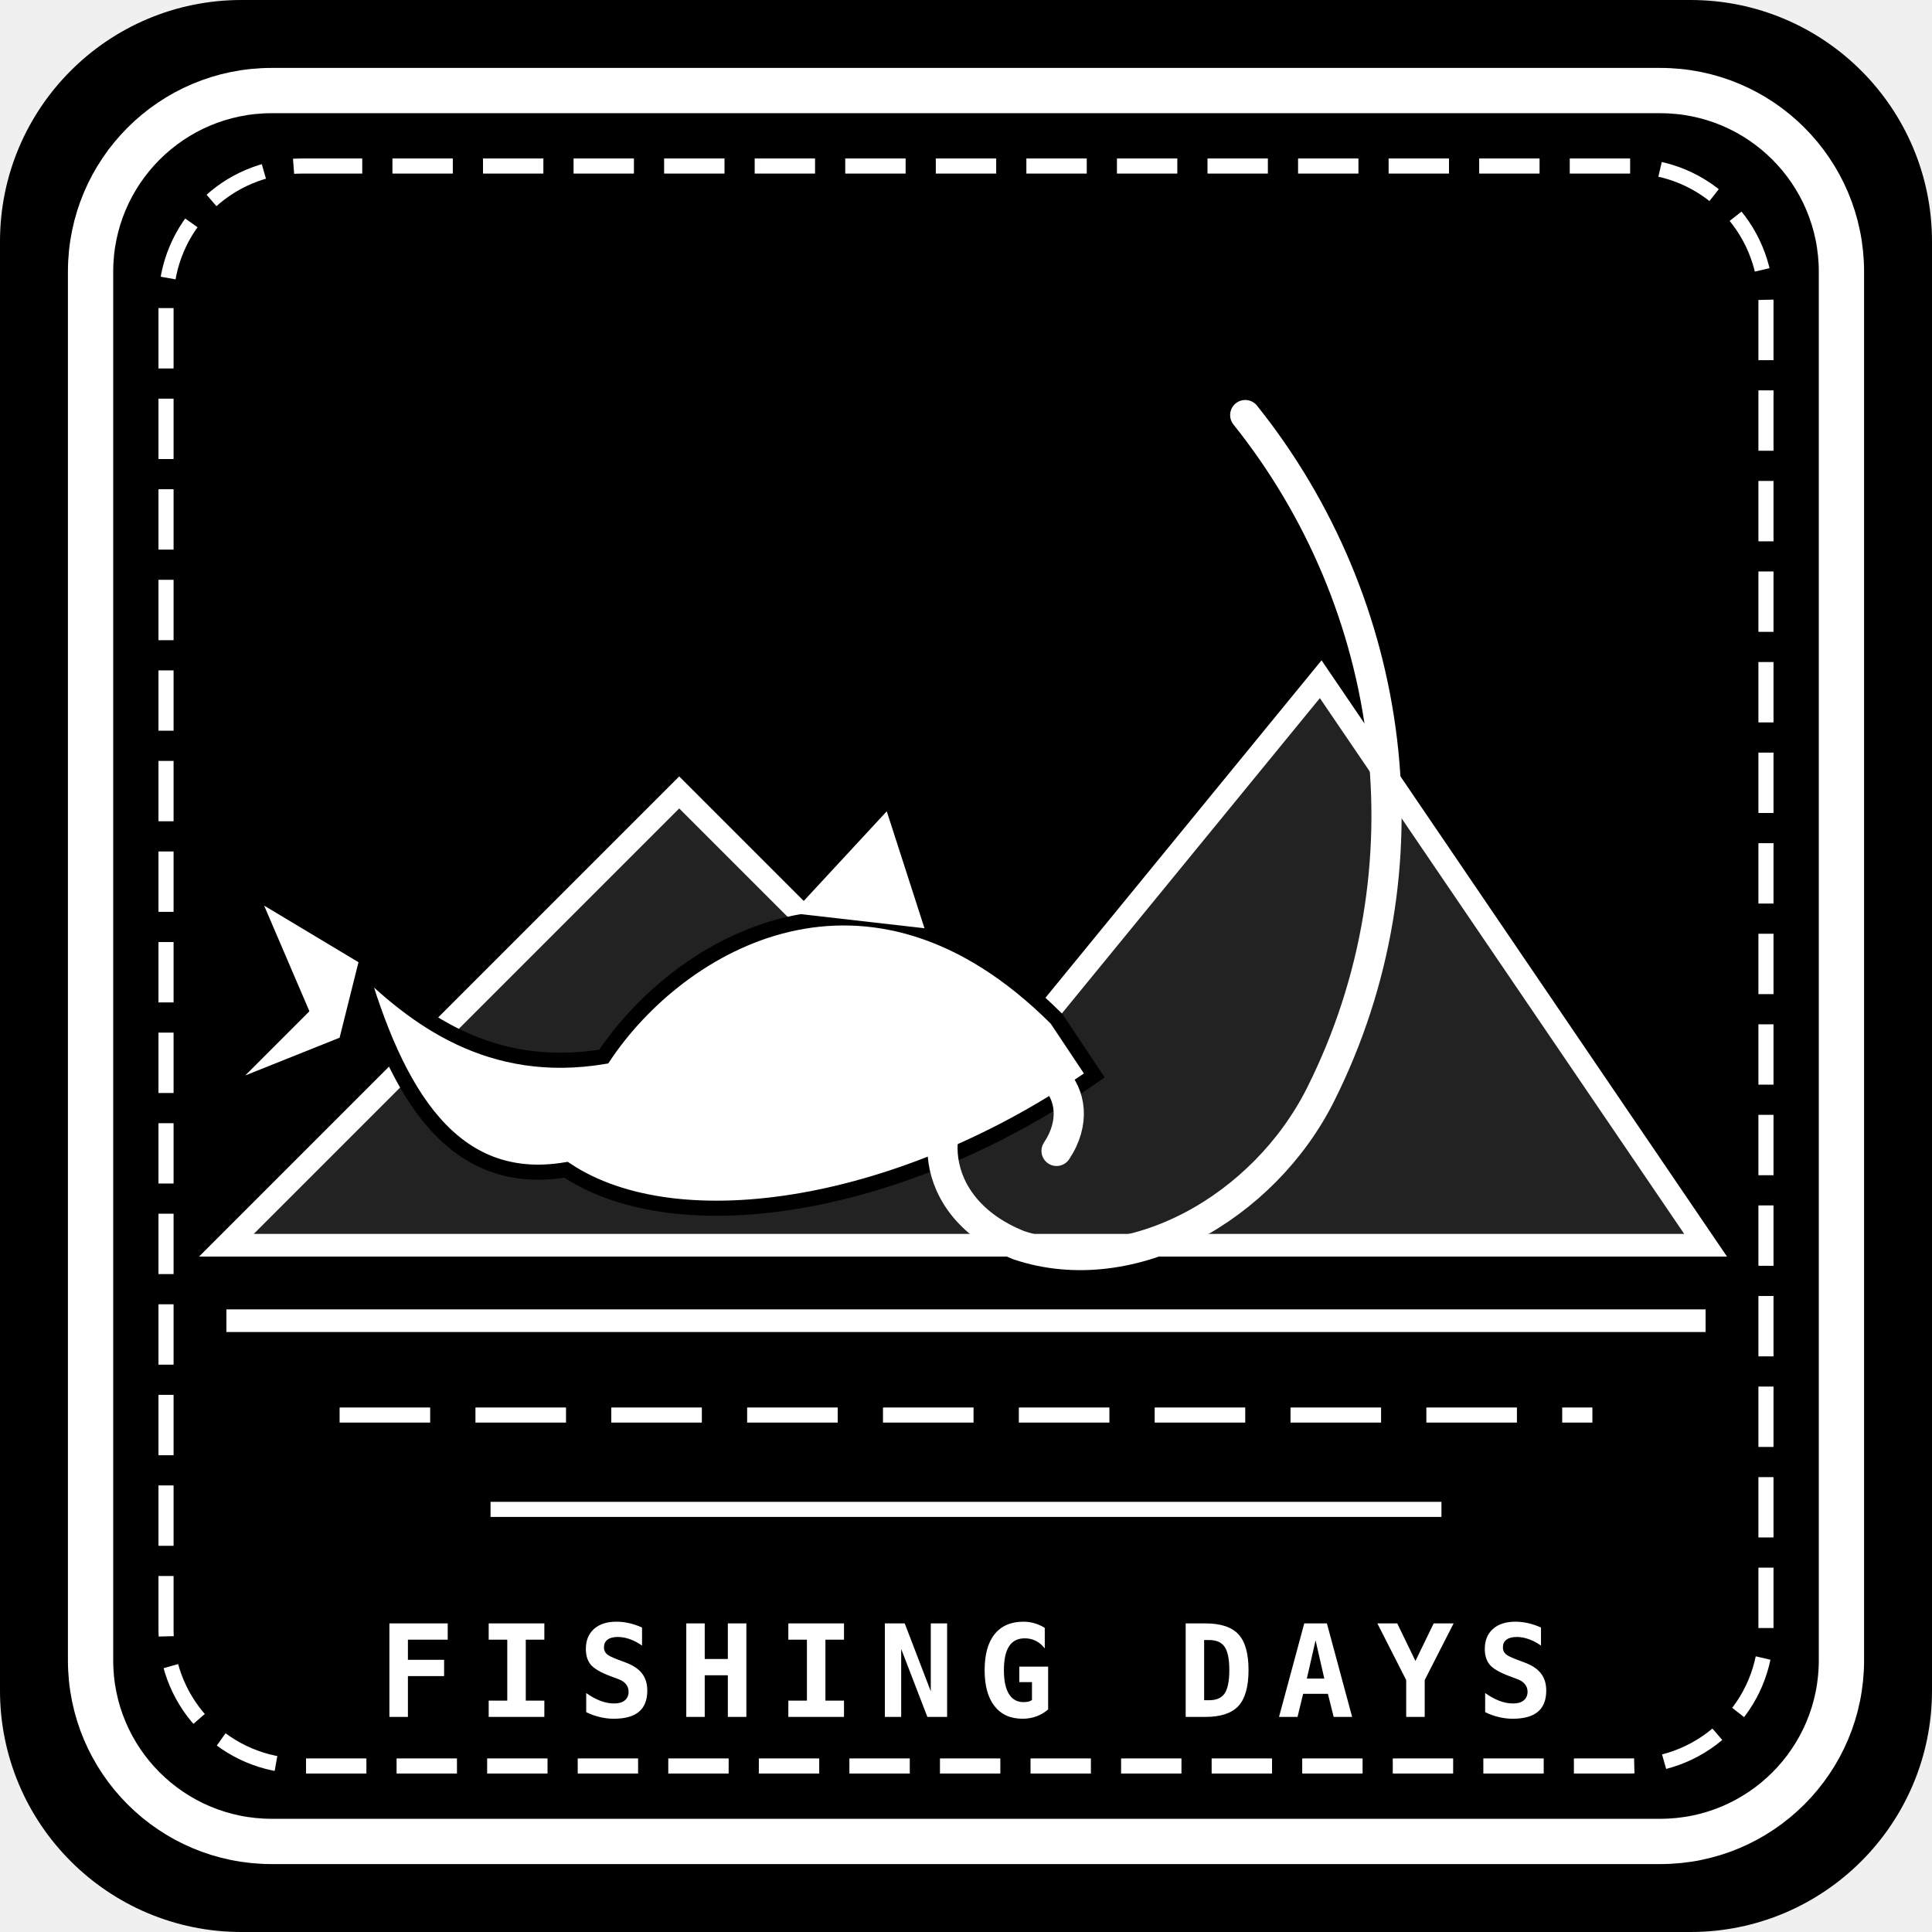
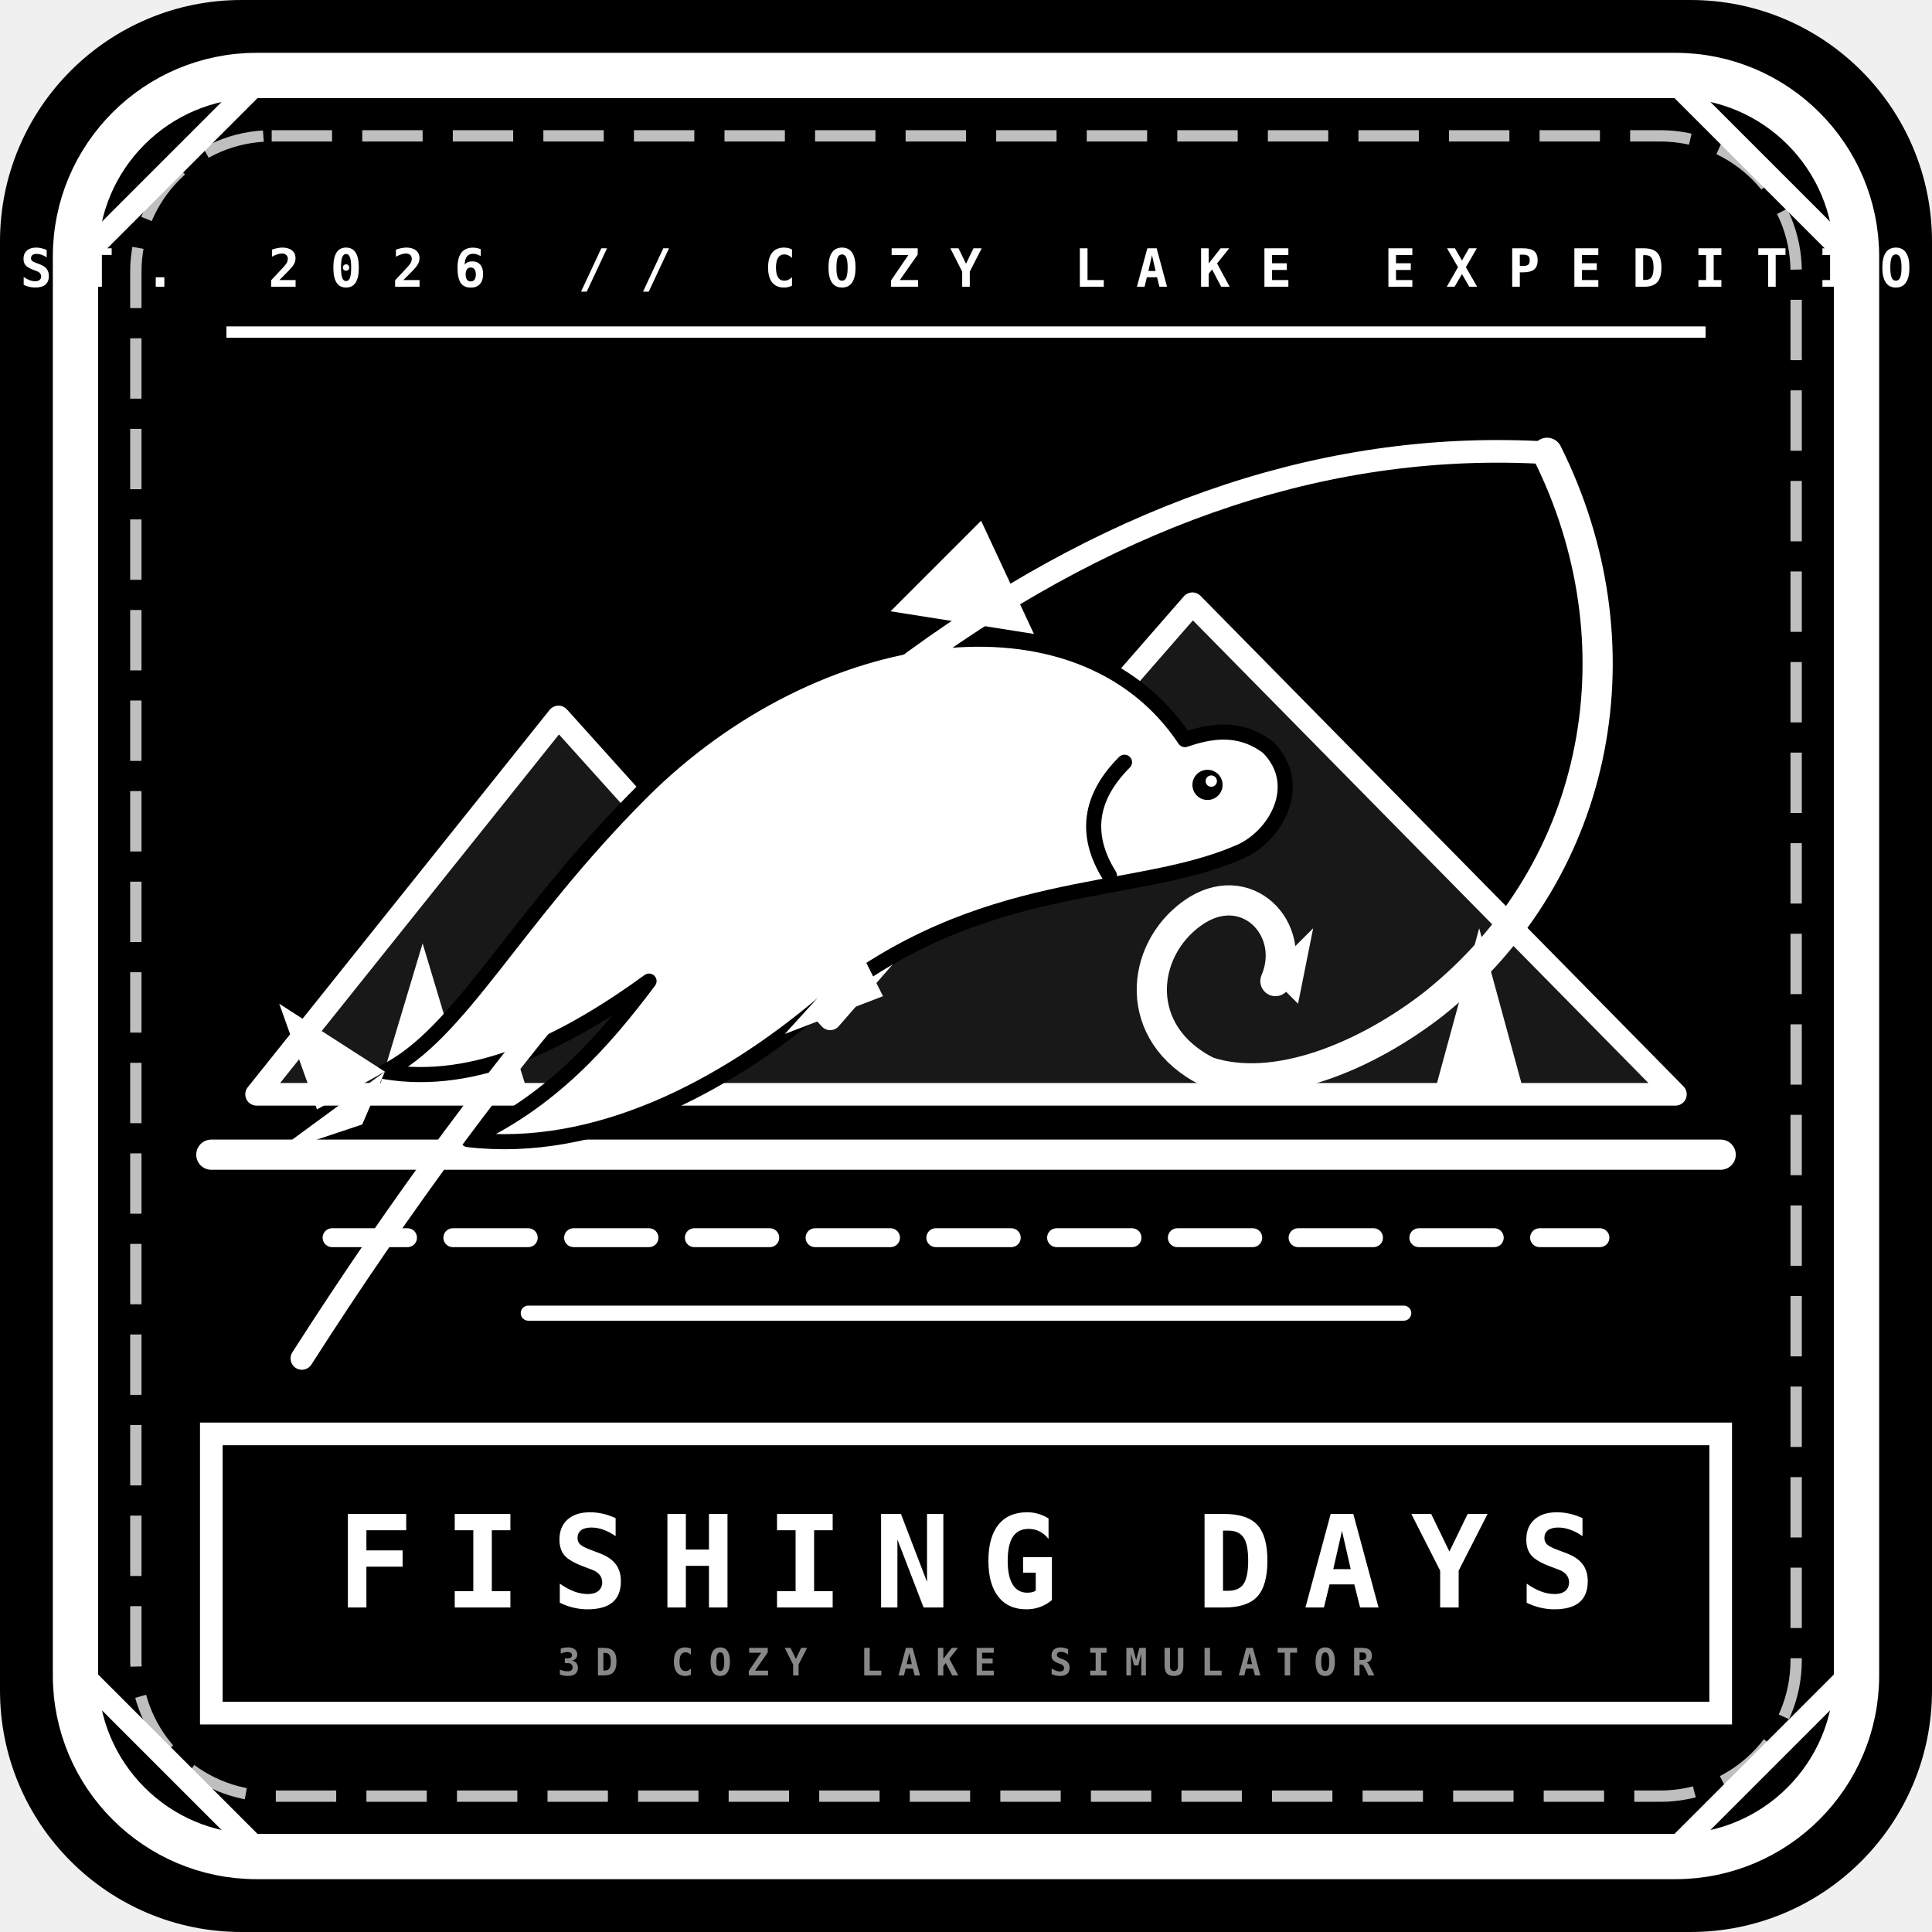
<svg xmlns="http://www.w3.org/2000/svg" viewBox="0 0 512 512" width="100%" height="100%">
  <rect width="512" height="512" rx="64" fill="#000000" />
-   <rect x="24" y="24" width="464" height="464" rx="48" fill="none" stroke="#ffffff" stroke-width="12" />
-   <rect x="44" y="44" width="424" height="424" rx="36" fill="none" stroke="#ffffff" stroke-width="4" stroke-dasharray="16 8" />
-   <polygon points="60,330 180,210 260,290 350,180 452,330" fill="#222222" stroke="#ffffff" stroke-width="6" />
-   <line x1="60" y1="350" x2="452" y2="350" stroke="#ffffff" stroke-width="6" />
-   <line x1="90" y1="375" x2="422" y2="375" stroke="#ffffff" stroke-width="4" stroke-dasharray="24 12" />
-   <line x1="130" y1="400" x2="382" y2="400" stroke="#ffffff" stroke-width="4" />
-   <path d="M 280,270 C 230,220 180,250 160,280 C 130,285 110,270 95,255 C 105,290 120,315 150,310 C 180,330 240,320 290,285 Z" fill="#ffffff" stroke="#000000" stroke-width="4" />
-   <polygon points="95,255 70,240 85,275" fill="#ffffff" />
-   <polygon points="95,255 65,285 90,275" fill="#ffffff" />
-   <polygon points="210,242 235,215 245,246" fill="#ffffff" />
-   <path d="M 330,110 C 370,160 380,230 350,290 C 335,320 300,340 270,330 C 245,320 245,295 260,285 C 275,275 290,290 280,305" fill="none" stroke="#ffffff" stroke-width="8" stroke-linecap="round" />
-   <text x="256" y="455" font-family="monospace" font-weight="900" font-size="34" fill="#ffffff" text-anchor="middle" letter-spacing="6">FISHING DAYS</text>
+   <rect x="20" y="20" width="472" height="472" rx="48" fill="none" stroke="#ffffff" stroke-width="12" />
+   <rect x="36" y="36" width="440" height="440" rx="36" fill="none" stroke="#ffffff" stroke-width="3" stroke-dasharray="16 8" opacity="0.75" />
+   <path d="M 20,70 L 70,20" stroke="#ffffff" stroke-width="6" />
+   <path d="M 442,20 L 492,70" stroke="#ffffff" stroke-width="6" />
+   <path d="M 20,442 L 70,492" stroke="#ffffff" stroke-width="6" />
+   <path d="M 442,492 L 492,442" stroke="#ffffff" stroke-width="6" />
+   <text x="256" y="76" font-family="monospace" font-weight="900" font-size="14" fill="#ffffff" text-anchor="middle" letter-spacing="8">EST. 2026 // COZY LAKE EXPEDITION</text>
+   <line x1="60" y1="88" x2="452" y2="88" stroke="#ffffff" stroke-width="3" />
+   <polygon points="68,290 148,190 220,270 316,160 444,290" fill="#181818" stroke="#ffffff" stroke-width="6" stroke-linejoin="round" />
+   <polygon points="100,290 112,250 124,290" fill="#ffffff" />
+   <polygon points="120,290 130,258 140,290" fill="#ffffff" />
+   <polygon points="380,290 392,246 404,290" fill="#ffffff" />
+   <line x1="56" y1="306" x2="456" y2="306" stroke="#ffffff" stroke-width="8" stroke-linecap="round" />
+   <line x1="88" y1="328" x2="424" y2="328" stroke="#ffffff" stroke-width="5" stroke-dasharray="20 12" stroke-linecap="round" />
+   <line x1="140" y1="348" x2="372" y2="348" stroke="#ffffff" stroke-width="4" stroke-linecap="round" />
+   <path d="M 314,196 C 286,154 216,164 170,210 C 136,244 122,274 102,284 C 126,288 150,276 172,260 C 160,276 146,292 124,302 C 158,306 192,288 218,266 C 260,232 300,238 328,226 C 338,222 346,208 336,198 C 328,192 320,194 314,196 Z" fill="#ffffff" stroke="#000000" stroke-width="4" stroke-linejoin="round" />
+   <polygon points="102,284 74,266 84,294" fill="#ffffff" />
+   <polygon points="102,284 72,306 96,298" fill="#ffffff" />
+   <polygon points="236,162 260,138 274,168" fill="#ffffff" />
+   <polygon points="228,252 208,274 234,264" fill="#ffffff" />
+   <circle cx="320" cy="208" r="4" fill="#000000" />
+   <circle cx="321" cy="207" r="1.5" fill="#ffffff" />
+   <path d="M 298,202 Q 284,216 294,232" fill="none" stroke="#000000" stroke-width="4" stroke-linecap="round" />
+   <path d="M 80,360 Q 240,110 410,120" fill="none" stroke="#ffffff" stroke-width="6" stroke-linecap="round" />
+   <path d="M 410,120 C 435,170 425,230 380,266 C 362,280 338,290 320,284 C 300,274 302,252 316,242 C 330,232 344,246 338,260" fill="none" stroke="#ffffff" stroke-width="8" stroke-linecap="round" />
+   <polygon points="336,258 348,246 344,266" fill="#ffffff" />
+   <rect x="56" y="380" width="400" height="74" fill="#000000" stroke="#ffffff" stroke-width="6" />
+   <text x="256" y="426" font-family="monospace" font-weight="900" font-size="34" fill="#ffffff" text-anchor="middle" letter-spacing="8">FISHING DAYS</text>
+   <text x="256" y="444" font-family="monospace" font-weight="700" font-size="10" fill="#888888" text-anchor="middle" letter-spacing="4">3D COZY LAKE SIMULATOR</text>
</svg>
